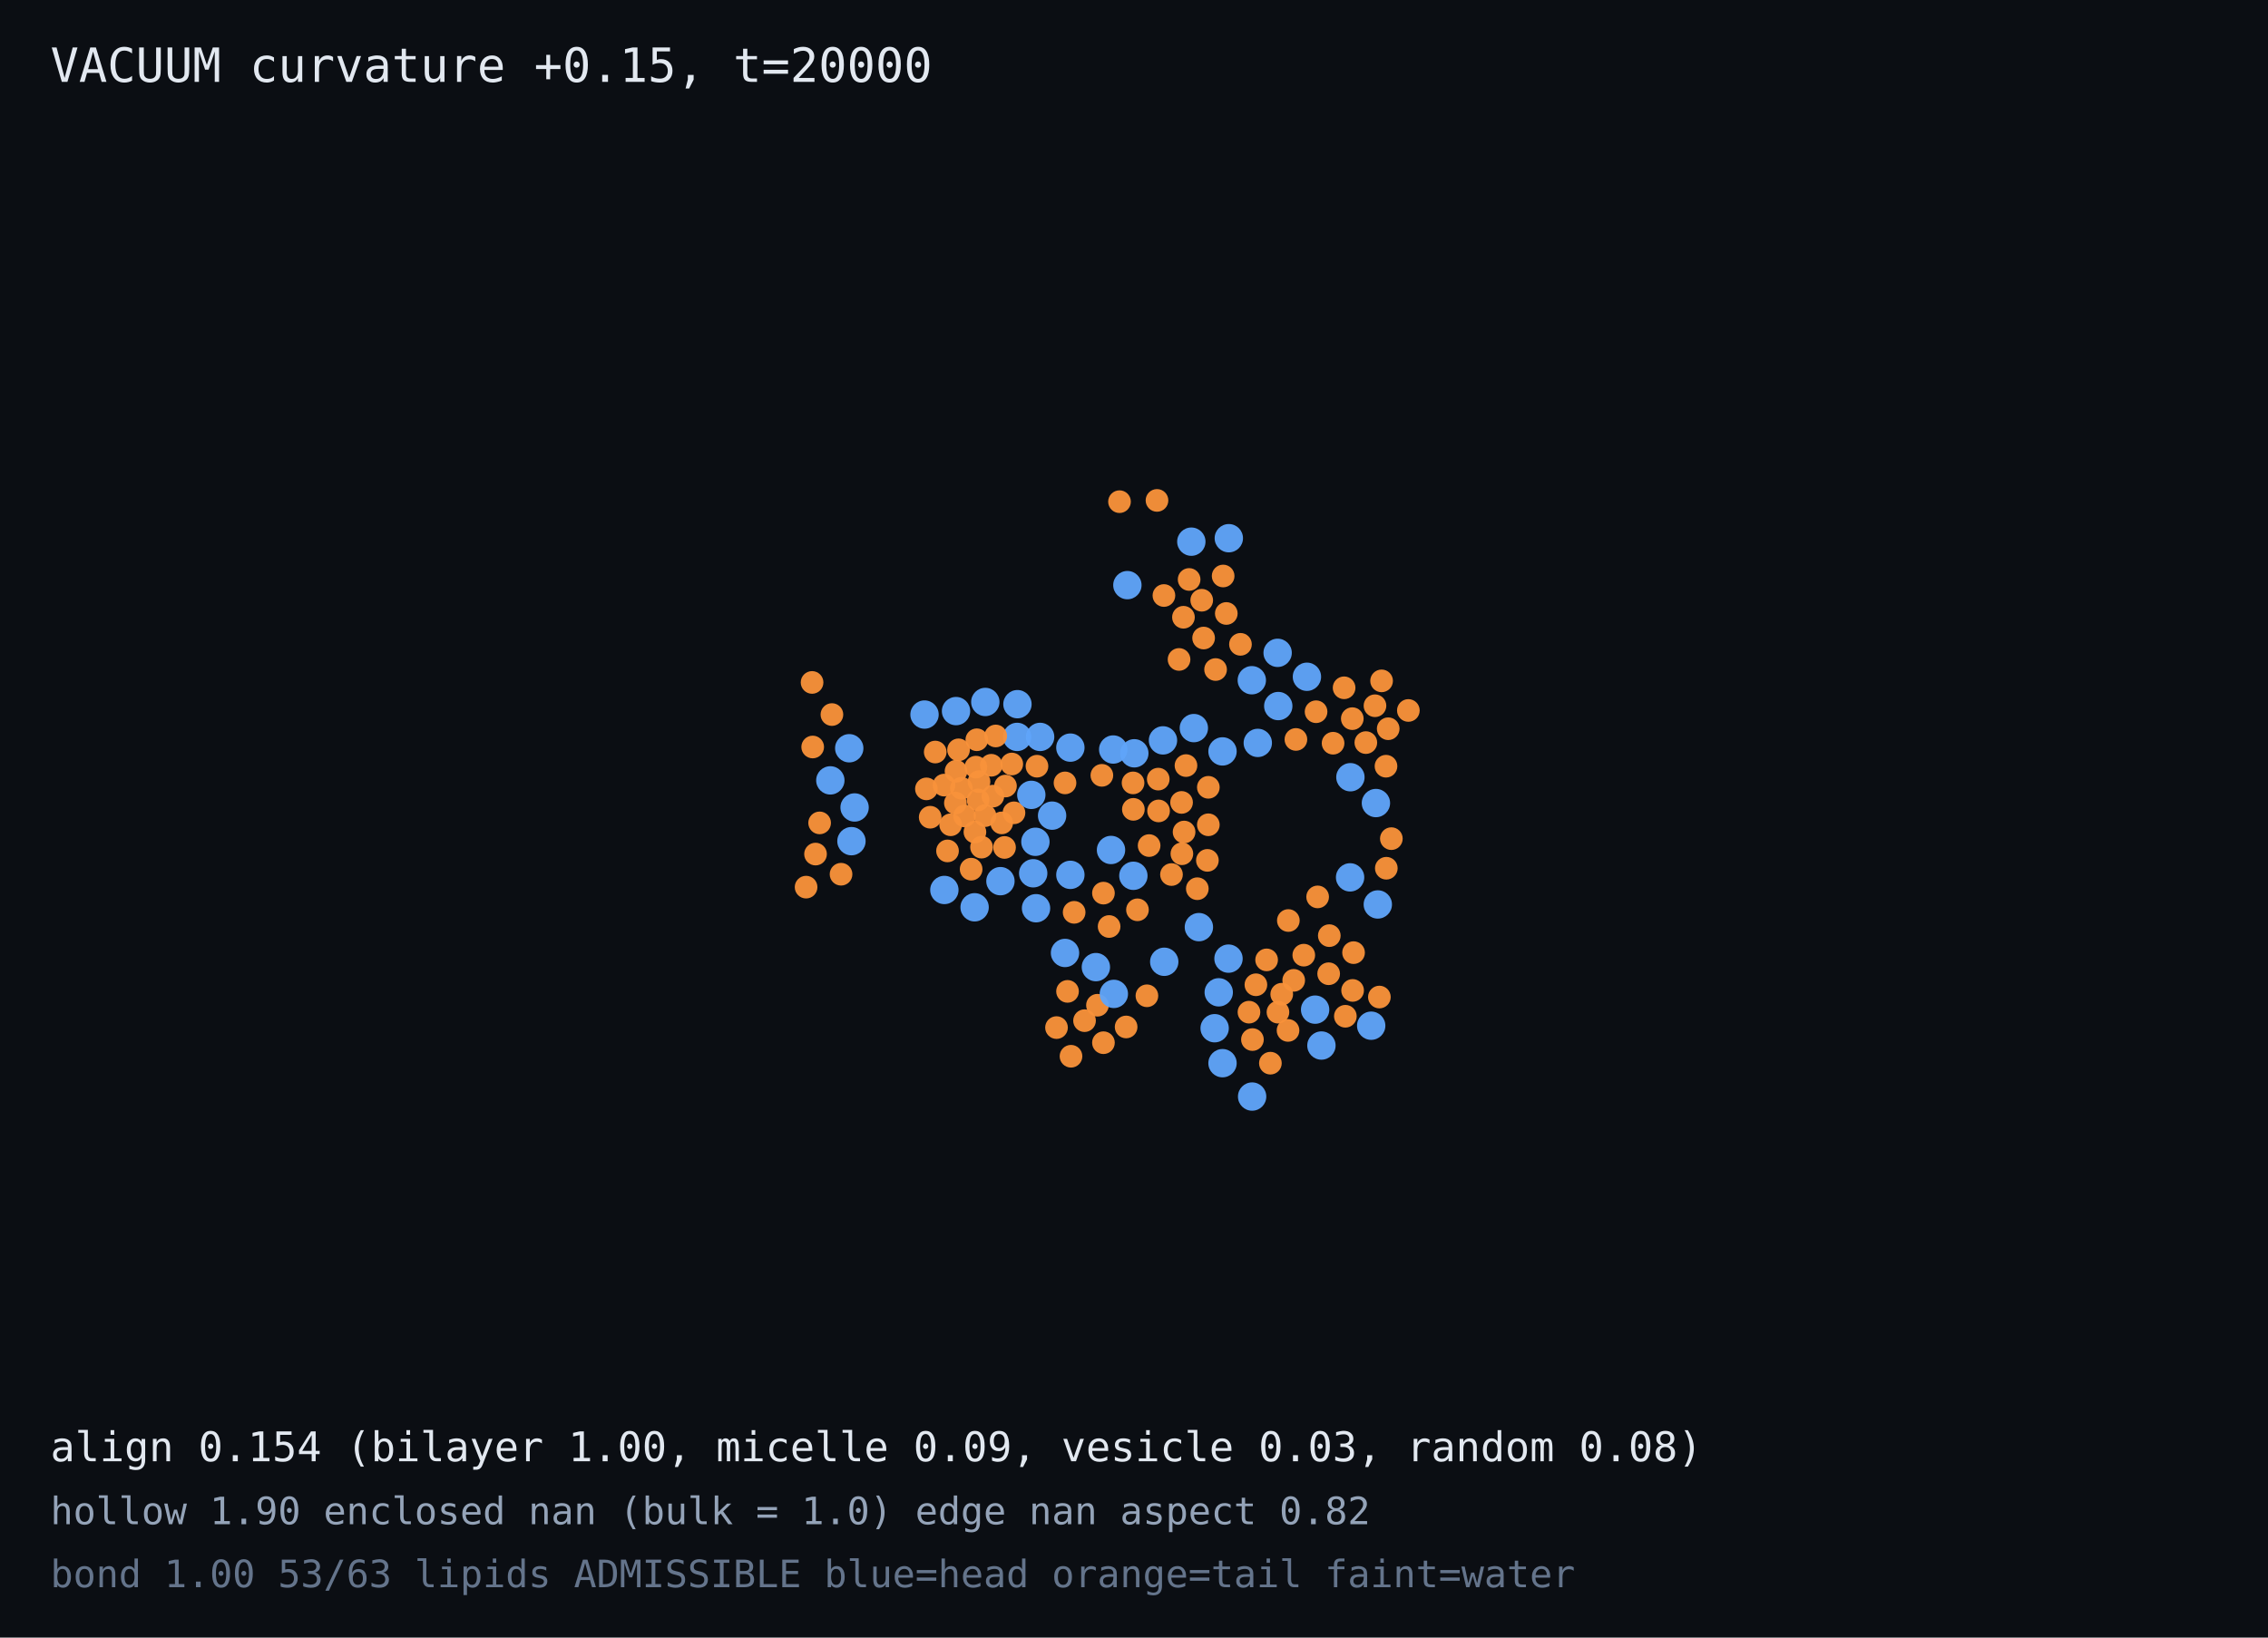
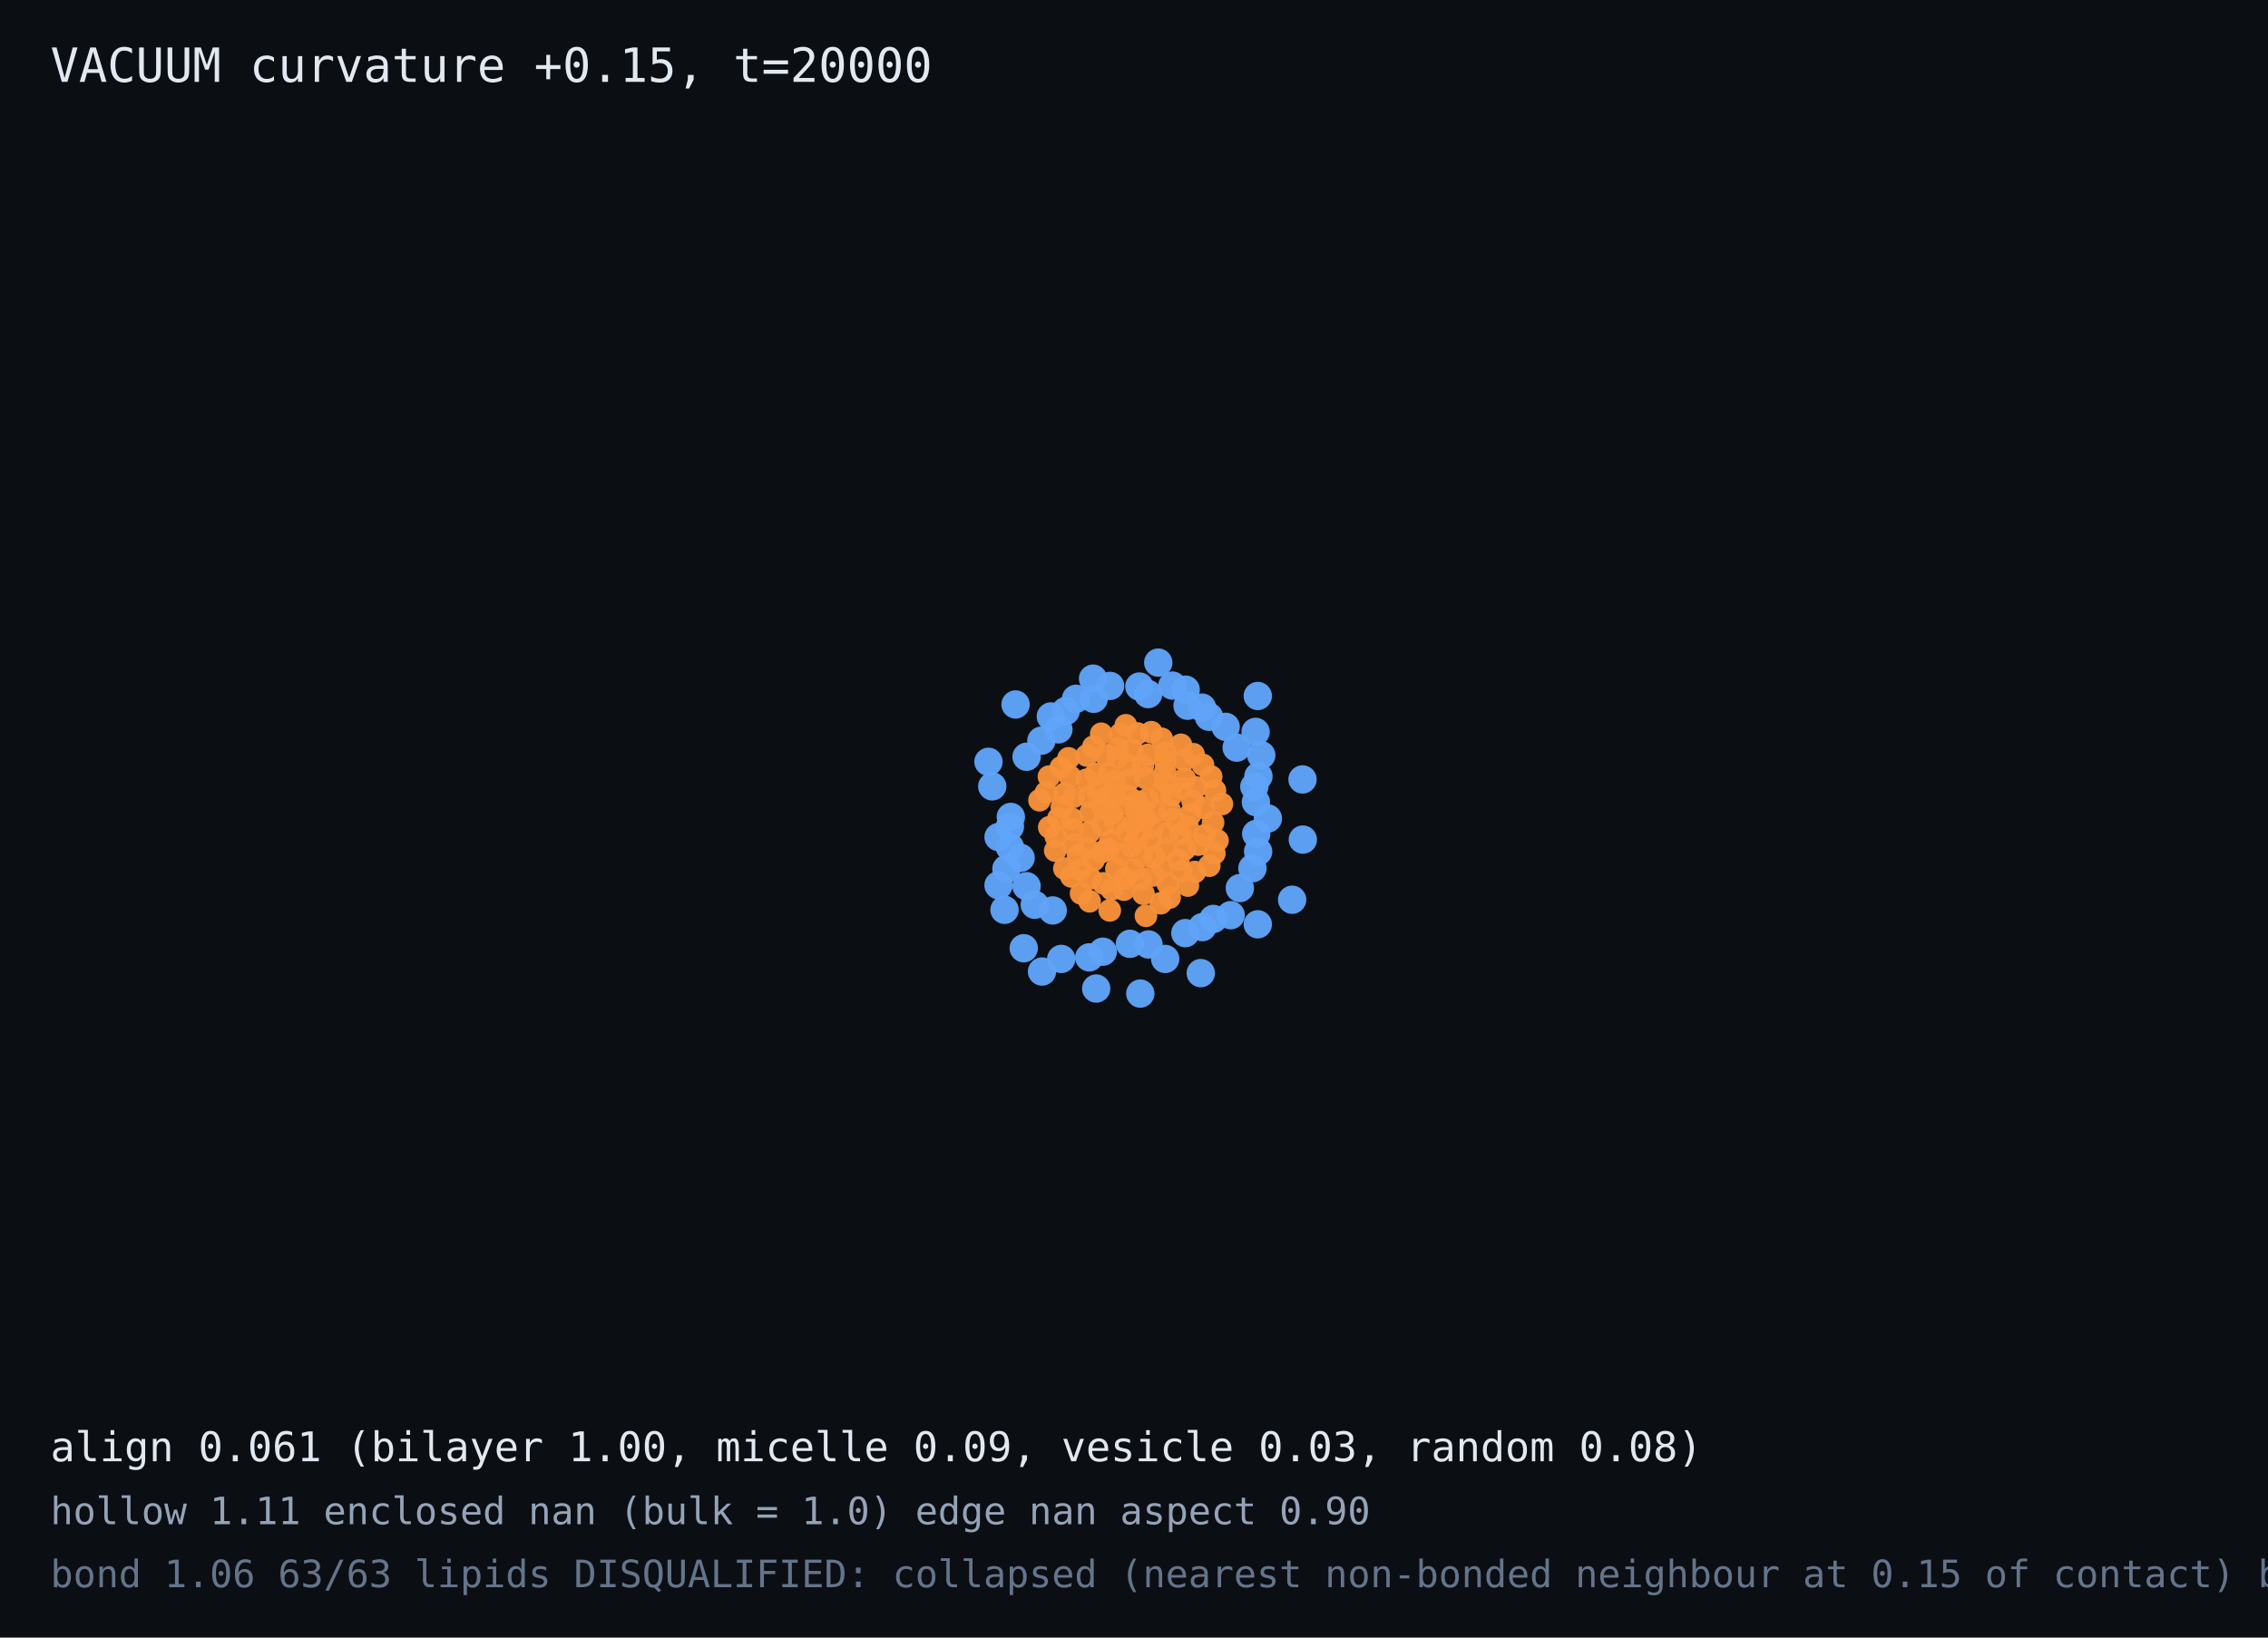
<svg xmlns="http://www.w3.org/2000/svg" width="720" height="520">
  <rect width="720" height="520" fill="#0b0e13" />
-   <circle cx="360.1" cy="239.2" r="4.5" fill="#60a5fa" opacity="0.95" />
-   <circle cx="349.8" cy="246.2" r="3.6" fill="#f9923a" opacity="0.95" />
-   <circle cx="338.1" cy="248.6" r="3.6" fill="#f9923a" opacity="0.95" />
-   <circle cx="271.3" cy="256.4" r="4.5" fill="#60a5fa" opacity="0.95" />
-   <circle cx="260.2" cy="261.3" r="3.6" fill="#f9923a" opacity="0.95" />
-   <circle cx="441.7" cy="266.3" r="3.6" fill="#f9923a" opacity="0.95" />
-   <circle cx="328.9" cy="288.4" r="4.5" fill="#60a5fa" opacity="0.95" />
-   <circle cx="341.0" cy="289.7" r="3.6" fill="#f9923a" opacity="0.95" />
-   <circle cx="352.1" cy="294.2" r="3.6" fill="#f9923a" opacity="0.95" />
-   <circle cx="359.8" cy="278.1" r="4.5" fill="#60a5fa" opacity="0.95" />
-   <circle cx="371.9" cy="277.7" r="3.6" fill="#f9923a" opacity="0.95" />
-   <circle cx="383.3" cy="273.2" r="3.6" fill="#f9923a" opacity="0.95" />
-   <circle cx="405.6" cy="207.3" r="4.5" fill="#60a5fa" opacity="0.95" />
-   <circle cx="393.8" cy="204.6" r="3.6" fill="#f9923a" opacity="0.95" />
-   <circle cx="382.1" cy="202.6" r="3.6" fill="#f9923a" opacity="0.95" />
-   <circle cx="437.4" cy="287.2" r="4.5" fill="#60a5fa" opacity="0.95" />
-   <circle cx="255.9" cy="281.7" r="3.6" fill="#f9923a" opacity="0.95" />
-   <circle cx="267.0" cy="277.6" r="3.6" fill="#f9923a" opacity="0.95" />
-   <circle cx="334.0" cy="259.0" r="4.5" fill="#60a5fa" opacity="0.95" />
-   <circle cx="321.9" cy="258.1" r="3.6" fill="#f9923a" opacity="0.95" />
-   <circle cx="310.5" cy="254.0" r="3.6" fill="#f9923a" opacity="0.95" />
-   <circle cx="388.1" cy="238.6" r="4.5" fill="#60a5fa" opacity="0.95" />
-   <circle cx="383.6" cy="250.0" r="3.6" fill="#f9923a" opacity="0.95" />
-   <circle cx="383.6" cy="261.9" r="3.6" fill="#f9923a" opacity="0.95" />
-   <circle cx="328.7" cy="267.3" r="4.5" fill="#60a5fa" opacity="0.95" />
-   <circle cx="318.0" cy="261.3" r="3.6" fill="#f9923a" opacity="0.95" />
-   <circle cx="306.2" cy="259.1" r="3.6" fill="#f9923a" opacity="0.95" />
-   <circle cx="352.7" cy="269.9" r="4.5" fill="#60a5fa" opacity="0.95" />
-   <circle cx="364.8" cy="268.5" r="3.6" fill="#f9923a" opacity="0.95" />
-   <circle cx="375.9" cy="264.2" r="3.6" fill="#f9923a" opacity="0.95" />
-   <circle cx="270.3" cy="267.1" r="4.5" fill="#60a5fa" opacity="0.95" />
-   <circle cx="258.9" cy="271.2" r="3.6" fill="#f9923a" opacity="0.95" />
-   <circle cx="440.1" cy="275.7" r="3.6" fill="#f9923a" opacity="0.95" />
-   <circle cx="390.1" cy="170.9" r="4.5" fill="#60a5fa" opacity="0.95" />
-   <circle cx="388.3" cy="182.9" r="3.6" fill="#f9923a" opacity="0.95" />
-   <circle cx="389.3" cy="194.8" r="3.6" fill="#f9923a" opacity="0.95" />
-   <circle cx="347.9" cy="307.1" r="4.5" fill="#60a5fa" opacity="0.95" />
-   <circle cx="348.4" cy="319.2" r="3.6" fill="#f9923a" opacity="0.95" />
-   <circle cx="350.3" cy="331.1" r="3.6" fill="#f9923a" opacity="0.95" />
-   <circle cx="328.0" cy="277.3" r="4.5" fill="#60a5fa" opacity="0.95" />
-   <circle cx="318.9" cy="269.1" r="3.6" fill="#f9923a" opacity="0.95" />
-   <circle cx="312.7" cy="259.0" r="3.6" fill="#f9923a" opacity="0.95" />
-   <circle cx="385.6" cy="326.5" r="4.5" fill="#60a5fa" opacity="0.95" />
-   <circle cx="396.5" cy="321.4" r="3.6" fill="#f9923a" opacity="0.95" />
-   <circle cx="406.9" cy="315.7" r="3.6" fill="#f9923a" opacity="0.95" />
-   <circle cx="299.8" cy="282.6" r="4.5" fill="#60a5fa" opacity="0.95" />
-   <circle cx="300.8" cy="270.2" r="3.6" fill="#f9923a" opacity="0.95" />
-   <circle cx="295.3" cy="259.5" r="3.6" fill="#f9923a" opacity="0.95" />
-   <circle cx="399.3" cy="235.9" r="4.5" fill="#60a5fa" opacity="0.95" />
-   <circle cx="411.4" cy="234.8" r="3.6" fill="#f9923a" opacity="0.95" />
-   <circle cx="423.2" cy="236.0" r="3.6" fill="#f9923a" opacity="0.95" />
-   <circle cx="378.2" cy="172.0" r="4.5" fill="#60a5fa" opacity="0.95" />
-   <circle cx="377.5" cy="184.0" r="3.6" fill="#f9923a" opacity="0.95" />
-   <circle cx="375.7" cy="196.0" r="3.6" fill="#f9923a" opacity="0.95" />
-   <circle cx="317.6" cy="279.8" r="4.5" fill="#60a5fa" opacity="0.95" />
-   <circle cx="311.6" cy="269.0" r="3.6" fill="#f9923a" opacity="0.95" />
-   <circle cx="301.8" cy="261.9" r="3.6" fill="#f9923a" opacity="0.95" />
-   <circle cx="293.5" cy="226.9" r="4.5" fill="#60a5fa" opacity="0.95" />
-   <circle cx="296.9" cy="238.8" r="3.6" fill="#f9923a" opacity="0.95" />
-   <circle cx="294.1" cy="250.5" r="3.6" fill="#f9923a" opacity="0.95" />
-   <circle cx="322.9" cy="234.0" r="4.5" fill="#60a5fa" opacity="0.95" />
-   <circle cx="314.7" cy="243.0" r="3.6" fill="#f9923a" opacity="0.95" />
-   <circle cx="305.2" cy="250.3" r="3.6" fill="#f9923a" opacity="0.95" />
-   <circle cx="339.8" cy="277.8" r="4.5" fill="#60a5fa" opacity="0.95" />
-   <circle cx="350.3" cy="283.6" r="3.6" fill="#f9923a" opacity="0.95" />
-   <circle cx="361.1" cy="288.9" r="3.6" fill="#f9923a" opacity="0.95" />
-   <circle cx="357.9" cy="185.8" r="4.5" fill="#60a5fa" opacity="0.95" />
-   <circle cx="369.5" cy="189.1" r="3.6" fill="#f9923a" opacity="0.95" />
-   <circle cx="381.5" cy="190.6" r="3.6" fill="#f9923a" opacity="0.95" />
-   <circle cx="353.6" cy="315.6" r="4.5" fill="#60a5fa" opacity="0.95" />
-   <circle cx="344.3" cy="324.1" r="3.6" fill="#f9923a" opacity="0.95" />
-   <circle cx="340.0" cy="335.4" r="3.6" fill="#f9923a" opacity="0.95" />
-   <circle cx="419.5" cy="332.0" r="4.5" fill="#60a5fa" opacity="0.95" />
-   <circle cx="427.1" cy="322.7" r="3.6" fill="#f9923a" opacity="0.95" />
-   <circle cx="437.9" cy="316.6" r="3.6" fill="#f9923a" opacity="0.95" />
-   <circle cx="414.9" cy="214.9" r="4.5" fill="#60a5fa" opacity="0.95" />
-   <circle cx="426.7" cy="218.4" r="3.6" fill="#f9923a" opacity="0.95" />
-   <circle cx="438.6" cy="216.2" r="3.6" fill="#f9923a" opacity="0.95" />
-   <circle cx="303.5" cy="225.8" r="4.5" fill="#60a5fa" opacity="0.95" />
-   <circle cx="304.3" cy="238.1" r="3.6" fill="#f9923a" opacity="0.95" />
-   <circle cx="299.7" cy="249.3" r="3.6" fill="#f9923a" opacity="0.95" />
-   <circle cx="435.3" cy="325.7" r="4.5" fill="#60a5fa" opacity="0.95" />
-   <circle cx="429.4" cy="314.5" r="3.6" fill="#f9923a" opacity="0.95" />
-   <circle cx="429.7" cy="302.5" r="3.6" fill="#f9923a" opacity="0.95" />
-   <circle cx="353.4" cy="238.0" r="4.5" fill="#60a5fa" opacity="0.95" />
-   <circle cx="359.7" cy="248.6" r="3.6" fill="#f9923a" opacity="0.95" />
-   <circle cx="367.8" cy="257.5" r="3.6" fill="#f9923a" opacity="0.95" />
-   <circle cx="338.1" cy="302.6" r="4.5" fill="#60a5fa" opacity="0.95" />
-   <circle cx="338.9" cy="314.8" r="3.6" fill="#f9923a" opacity="0.95" />
-   <circle cx="335.4" cy="326.3" r="3.6" fill="#f9923a" opacity="0.95" />
-   <circle cx="369.2" cy="235.1" r="4.5" fill="#60a5fa" opacity="0.95" />
-   <circle cx="367.7" cy="247.4" r="3.6" fill="#f9923a" opacity="0.95" />
-   <circle cx="359.8" cy="257.0" r="3.6" fill="#f9923a" opacity="0.95" />
-   <circle cx="417.5" cy="320.6" r="4.5" fill="#60a5fa" opacity="0.95" />
-   <circle cx="421.8" cy="309.2" r="3.6" fill="#f9923a" opacity="0.95" />
-   <circle cx="422.0" cy="297.1" r="3.6" fill="#f9923a" opacity="0.95" />
-   <circle cx="388.1" cy="337.6" r="4.5" fill="#60a5fa" opacity="0.95" />
-   <circle cx="397.6" cy="330.1" r="3.6" fill="#f9923a" opacity="0.95" />
-   <circle cx="405.7" cy="321.4" r="3.6" fill="#f9923a" opacity="0.95" />
-   <circle cx="428.6" cy="278.6" r="4.5" fill="#60a5fa" opacity="0.95" />
-   <circle cx="418.3" cy="284.8" r="3.6" fill="#f9923a" opacity="0.95" />
-   <circle cx="409.0" cy="292.3" r="3.6" fill="#f9923a" opacity="0.95" />
-   <circle cx="379.3" cy="-31.8" r="4.5" fill="#60a5fa" opacity="0.95" />
-   <circle cx="367.3" cy="158.9" r="3.6" fill="#f9923a" opacity="0.95" />
-   <circle cx="355.4" cy="159.3" r="3.6" fill="#f9923a" opacity="0.95" />
-   <circle cx="327.4" cy="252.4" r="4.5" fill="#60a5fa" opacity="0.95" />
-   <circle cx="315.2" cy="252.8" r="3.6" fill="#f9923a" opacity="0.95" />
-   <circle cx="303.3" cy="255.0" r="3.6" fill="#f9923a" opacity="0.95" />
-   <circle cx="312.8" cy="222.9" r="4.5" fill="#60a5fa" opacity="0.95" />
-   <circle cx="310.1" cy="234.9" r="3.6" fill="#f9923a" opacity="0.95" />
-   <circle cx="303.5" cy="244.9" r="3.6" fill="#f9923a" opacity="0.95" />
-   <circle cx="390.0" cy="304.4" r="4.5" fill="#60a5fa" opacity="0.95" />
-   <circle cx="402.1" cy="304.8" r="3.6" fill="#f9923a" opacity="0.95" />
-   <circle cx="413.9" cy="303.3" r="3.6" fill="#f9923a" opacity="0.95" />
-   <circle cx="323.0" cy="223.6" r="4.5" fill="#60a5fa" opacity="0.95" />
-   <circle cx="316.1" cy="233.7" r="3.6" fill="#f9923a" opacity="0.95" />
-   <circle cx="309.8" cy="243.6" r="3.6" fill="#f9923a" opacity="0.95" />
-   <circle cx="405.8" cy="224.2" r="4.5" fill="#60a5fa" opacity="0.95" />
-   <circle cx="417.8" cy="226.0" r="3.6" fill="#f9923a" opacity="0.95" />
-   <circle cx="429.3" cy="228.2" r="3.6" fill="#f9923a" opacity="0.95" />
-   <circle cx="397.4" cy="216.0" r="4.5" fill="#60a5fa" opacity="0.95" />
-   <circle cx="385.9" cy="212.6" r="3.6" fill="#f9923a" opacity="0.95" />
-   <circle cx="374.3" cy="209.4" r="3.6" fill="#f9923a" opacity="0.95" />
-   <circle cx="380.6" cy="294.4" r="4.5" fill="#60a5fa" opacity="0.95" />
-   <circle cx="380.1" cy="282.2" r="3.6" fill="#f9923a" opacity="0.95" />
-   <circle cx="375.2" cy="271.1" r="3.6" fill="#f9923a" opacity="0.95" />
-   <circle cx="263.6" cy="247.8" r="4.5" fill="#60a5fa" opacity="0.95" />
-   <circle cx="258.0" cy="237.2" r="3.6" fill="#f9923a" opacity="0.95" />
-   <circle cx="447.1" cy="225.6" r="3.6" fill="#f9923a" opacity="0.95" />
-   <circle cx="379.0" cy="231.2" r="4.5" fill="#60a5fa" opacity="0.95" />
-   <circle cx="376.5" cy="243.1" r="3.6" fill="#f9923a" opacity="0.95" />
-   <circle cx="375.1" cy="254.8" r="3.6" fill="#f9923a" opacity="0.95" />
-   <circle cx="428.7" cy="246.8" r="4.5" fill="#60a5fa" opacity="0.95" />
-   <circle cx="433.6" cy="235.8" r="3.6" fill="#f9923a" opacity="0.95" />
-   <circle cx="436.5" cy="224.1" r="3.6" fill="#f9923a" opacity="0.95" />
-   <circle cx="369.6" cy="305.4" r="4.5" fill="#60a5fa" opacity="0.95" />
-   <circle cx="364.1" cy="316.2" r="3.6" fill="#f9923a" opacity="0.95" />
-   <circle cx="357.5" cy="326.1" r="3.6" fill="#f9923a" opacity="0.95" />
-   <circle cx="309.4" cy="288.1" r="4.5" fill="#60a5fa" opacity="0.95" />
-   <circle cx="308.3" cy="276.0" r="3.6" fill="#f9923a" opacity="0.95" />
-   <circle cx="309.5" cy="264.2" r="3.6" fill="#f9923a" opacity="0.95" />
-   <circle cx="330.2" cy="234.0" r="4.5" fill="#60a5fa" opacity="0.95" />
-   <circle cx="321.2" cy="242.6" r="3.6" fill="#f9923a" opacity="0.95" />
-   <circle cx="310.8" cy="248.2" r="3.6" fill="#f9923a" opacity="0.95" />
-   <circle cx="339.8" cy="237.4" r="4.5" fill="#60a5fa" opacity="0.95" />
-   <circle cx="329.2" cy="243.3" r="3.6" fill="#f9923a" opacity="0.95" />
-   <circle cx="319.2" cy="249.6" r="3.6" fill="#f9923a" opacity="0.95" />
-   <circle cx="397.5" cy="348.2" r="4.5" fill="#60a5fa" opacity="0.95" />
-   <circle cx="403.3" cy="337.6" r="3.6" fill="#f9923a" opacity="0.95" />
-   <circle cx="408.9" cy="327.2" r="3.6" fill="#f9923a" opacity="0.95" />
-   <circle cx="436.8" cy="255.0" r="4.5" fill="#60a5fa" opacity="0.95" />
-   <circle cx="440.0" cy="243.3" r="3.6" fill="#f9923a" opacity="0.95" />
-   <circle cx="440.7" cy="231.4" r="3.6" fill="#f9923a" opacity="0.95" />
-   <circle cx="386.9" cy="315.1" r="4.5" fill="#60a5fa" opacity="0.95" />
-   <circle cx="398.7" cy="312.7" r="3.6" fill="#f9923a" opacity="0.95" />
-   <circle cx="410.7" cy="311.3" r="3.6" fill="#f9923a" opacity="0.95" />
-   <circle cx="269.6" cy="237.6" r="4.5" fill="#60a5fa" opacity="0.95" />
-   <circle cx="264.1" cy="226.9" r="3.6" fill="#f9923a" opacity="0.95" />
-   <circle cx="257.8" cy="216.7" r="3.6" fill="#f9923a" opacity="0.95" />
+   <circle cx="381.6" cy="224.7" r="4.5" fill="#60a5fa" opacity="0.95" />
+   <circle cx="354.8" cy="237.7" r="3.6" fill="#f9923a" opacity="0.95" />
+   <circle cx="337.1" cy="256.3" r="3.6" fill="#f9923a" opacity="0.95" />
+   <circle cx="320.9" cy="259.4" r="4.5" fill="#60a5fa" opacity="0.95" />
+   <circle cx="351.8" cy="269.7" r="3.6" fill="#f9923a" opacity="0.95" />
+   <circle cx="363.8" cy="290.8" r="3.6" fill="#f9923a" opacity="0.95" />
+   <circle cx="362.0" cy="315.5" r="4.5" fill="#60a5fa" opacity="0.95" />
+   <circle cx="352.3" cy="289.1" r="3.6" fill="#f9923a" opacity="0.95" />
+   <circle cx="335.0" cy="270.1" r="3.6" fill="#f9923a" opacity="0.95" />
+   <circle cx="330.6" cy="235.2" r="4.5" fill="#60a5fa" opacity="0.95" />
+   <circle cx="358.1" cy="252.8" r="3.6" fill="#f9923a" opacity="0.95" />
+   <circle cx="369.0" cy="275.2" r="3.6" fill="#f9923a" opacity="0.95" />
+   <circle cx="400.4" cy="239.8" r="4.5" fill="#60a5fa" opacity="0.95" />
+   <circle cx="370.0" cy="238.9" r="3.6" fill="#f9923a" opacity="0.95" />
+   <circle cx="350.2" cy="256.6" r="3.6" fill="#f9923a" opacity="0.95" />
+   <circle cx="410.2" cy="285.7" r="4.5" fill="#60a5fa" opacity="0.95" />
+   <circle cx="383.9" cy="274.9" r="3.6" fill="#f9923a" opacity="0.95" />
+   <circle cx="363.7" cy="259.9" r="3.6" fill="#f9923a" opacity="0.95" />
+   <circle cx="336.0" cy="231.6" r="4.5" fill="#60a5fa" opacity="0.95" />
+   <circle cx="356.3" cy="255.6" r="3.6" fill="#f9923a" opacity="0.95" />
+   <circle cx="366.1" cy="278.0" r="3.6" fill="#f9923a" opacity="0.95" />
+   <circle cx="399.3" cy="221.0" r="4.5" fill="#60a5fa" opacity="0.95" />
+   <circle cx="374.9" cy="236.5" r="3.6" fill="#f9923a" opacity="0.95" />
+   <circle cx="360.9" cy="258.0" r="3.6" fill="#f9923a" opacity="0.95" />
+   <circle cx="397.6" cy="275.7" r="4.5" fill="#60a5fa" opacity="0.95" />
+   <circle cx="378.6" cy="254.4" r="3.6" fill="#f9923a" opacity="0.95" />
+   <circle cx="365.5" cy="232.5" r="3.6" fill="#f9923a" opacity="0.95" />
+   <circle cx="348.0" cy="313.9" r="4.5" fill="#60a5fa" opacity="0.95" />
+   <circle cx="345.9" cy="286.2" r="3.6" fill="#f9923a" opacity="0.95" />
+   <circle cx="333.1" cy="262.7" r="3.6" fill="#f9923a" opacity="0.95" />
+   <circle cx="325.9" cy="240.3" r="4.5" fill="#60a5fa" opacity="0.95" />
+   <circle cx="352.9" cy="258.4" r="3.6" fill="#f9923a" opacity="0.95" />
+   <circle cx="377.0" cy="262.5" r="3.6" fill="#f9923a" opacity="0.95" />
+   <circle cx="322.4" cy="223.7" r="4.5" fill="#60a5fa" opacity="0.95" />
+   <circle cx="339.7" cy="246.6" r="3.6" fill="#f9923a" opacity="0.95" />
+   <circle cx="358.0" cy="264.0" r="3.6" fill="#f9923a" opacity="0.95" />
+   <circle cx="336.9" cy="304.5" r="4.5" fill="#60a5fa" opacity="0.95" />
+   <circle cx="346.1" cy="278.9" r="3.6" fill="#f9923a" opacity="0.95" />
+   <circle cx="340.9" cy="253.0" r="3.6" fill="#f9923a" opacity="0.95" />
+   <circle cx="347.0" cy="215.5" r="4.5" fill="#60a5fa" opacity="0.95" />
+   <circle cx="347.8" cy="245.8" r="3.6" fill="#f9923a" opacity="0.95" />
+   <circle cx="359.2" cy="268.7" r="3.6" fill="#f9923a" opacity="0.95" />
+   <circle cx="392.6" cy="237.4" r="4.5" fill="#60a5fa" opacity="0.95" />
+   <circle cx="364.4" cy="239.7" r="3.6" fill="#f9923a" opacity="0.95" />
+   <circle cx="339.2" cy="240.8" r="3.6" fill="#f9923a" opacity="0.95" />
+   <circle cx="376.3" cy="296.3" r="4.5" fill="#60a5fa" opacity="0.95" />
+   <circle cx="380.4" cy="268.2" r="3.6" fill="#f9923a" opacity="0.95" />
+   <circle cx="381.9" cy="242.9" r="3.6" fill="#f9923a" opacity="0.95" />
+   <circle cx="350.1" cy="302.2" r="4.5" fill="#60a5fa" opacity="0.95" />
+   <circle cx="343.0" cy="276.1" r="3.6" fill="#f9923a" opacity="0.95" />
+   <circle cx="330.0" cy="254.1" r="3.6" fill="#f9923a" opacity="0.95" />
+   <circle cx="325.9" cy="281.4" r="4.5" fill="#60a5fa" opacity="0.95" />
+   <circle cx="356.8" cy="282.5" r="3.6" fill="#f9923a" opacity="0.95" />
+   <circle cx="372.5" cy="260.2" r="3.6" fill="#f9923a" opacity="0.95" />
+   <circle cx="381.2" cy="309.0" r="4.5" fill="#60a5fa" opacity="0.95" />
+   <circle cx="377.1" cy="281.2" r="3.6" fill="#f9923a" opacity="0.95" />
+   <circle cx="366.7" cy="257.8" r="3.6" fill="#f9923a" opacity="0.95" />
+   <circle cx="324.0" cy="272.4" r="4.5" fill="#60a5fa" opacity="0.95" />
+   <circle cx="352.9" cy="282.4" r="3.6" fill="#f9923a" opacity="0.95" />
+   <circle cx="376.2" cy="269.6" r="3.6" fill="#f9923a" opacity="0.95" />
+   <circle cx="413.6" cy="266.6" r="4.5" fill="#60a5fa" opacity="0.95" />
+   <circle cx="385.5" cy="271.0" r="3.6" fill="#f9923a" opacity="0.95" />
+   <circle cx="363.0" cy="283.8" r="3.6" fill="#f9923a" opacity="0.95" />
+   <circle cx="383.8" cy="227.6" r="4.5" fill="#60a5fa" opacity="0.95" />
+   <circle cx="358.5" cy="243.1" r="3.6" fill="#f9923a" opacity="0.95" />
+   <circle cx="333.0" cy="246.6" r="3.6" fill="#f9923a" opacity="0.95" />
+   <circle cx="318.9" cy="288.9" r="4.5" fill="#60a5fa" opacity="0.95" />
+   <circle cx="342.2" cy="271.7" r="3.6" fill="#f9923a" opacity="0.95" />
+   <circle cx="365.9" cy="262.6" r="3.6" fill="#f9923a" opacity="0.95" />
+   <circle cx="317.0" cy="265.8" r="4.5" fill="#60a5fa" opacity="0.95" />
+   <circle cx="347.2" cy="273.1" r="3.6" fill="#f9923a" opacity="0.95" />
+   <circle cx="370.7" cy="280.6" r="3.6" fill="#f9923a" opacity="0.95" />
+   <circle cx="338.3" cy="225.8" r="4.5" fill="#60a5fa" opacity="0.95" />
+   <circle cx="354.1" cy="252.3" r="3.6" fill="#f9923a" opacity="0.95" />
+   <circle cx="359.9" cy="276.2" r="3.6" fill="#f9923a" opacity="0.95" />
+   <circle cx="341.6" cy="221.9" r="4.5" fill="#60a5fa" opacity="0.95" />
+   <circle cx="345.6" cy="253.1" r="3.6" fill="#f9923a" opacity="0.95" />
+   <circle cx="362.5" cy="271.9" r="3.6" fill="#f9923a" opacity="0.95" />
+   <circle cx="376.4" cy="219.0" r="4.5" fill="#60a5fa" opacity="0.95" />
+   <circle cx="354.8" cy="240.4" r="3.6" fill="#f9923a" opacity="0.95" />
+   <circle cx="340.3" cy="260.0" r="3.6" fill="#f9923a" opacity="0.95" />
+   <circle cx="334.2" cy="289.1" r="4.5" fill="#60a5fa" opacity="0.95" />
+   <circle cx="362.1" cy="279.2" r="3.6" fill="#f9923a" opacity="0.95" />
+   <circle cx="377.9" cy="258.6" r="3.6" fill="#f9923a" opacity="0.95" />
+   <circle cx="369.9" cy="304.5" r="4.5" fill="#60a5fa" opacity="0.95" />
+   <circle cx="379.3" cy="276.9" r="3.6" fill="#f9923a" opacity="0.95" />
+   <circle cx="371.9" cy="252.5" r="3.6" fill="#f9923a" opacity="0.95" />
+   <circle cx="398.7" cy="254.7" r="4.5" fill="#60a5fa" opacity="0.95" />
+   <circle cx="369.9" cy="248.3" r="3.6" fill="#f9923a" opacity="0.95" />
+   <circle cx="349.6" cy="233.0" r="3.6" fill="#f9923a" opacity="0.95" />
+   <circle cx="313.8" cy="241.9" r="4.5" fill="#60a5fa" opacity="0.95" />
+   <circle cx="336.0" cy="259.9" r="3.6" fill="#f9923a" opacity="0.95" />
+   <circle cx="361.1" cy="266.1" r="3.6" fill="#f9923a" opacity="0.95" />
+   <circle cx="361.7" cy="218.0" r="4.5" fill="#60a5fa" opacity="0.95" />
+   <circle cx="352.1" cy="245.7" r="3.6" fill="#f9923a" opacity="0.95" />
+   <circle cx="340.7" cy="268.2" r="3.6" fill="#f9923a" opacity="0.95" />
+   <circle cx="398.6" cy="232.4" r="4.5" fill="#60a5fa" opacity="0.95" />
+   <circle cx="369.9" cy="241.7" r="3.6" fill="#f9923a" opacity="0.95" />
+   <circle cx="354.1" cy="261.4" r="3.6" fill="#f9923a" opacity="0.95" />
+   <circle cx="399.3" cy="293.5" r="4.5" fill="#60a5fa" opacity="0.95" />
+   <circle cx="386.5" cy="266.9" r="3.6" fill="#f9923a" opacity="0.95" />
+   <circle cx="364.3" cy="253.8" r="3.6" fill="#f9923a" opacity="0.95" />
+   <circle cx="320.6" cy="269.0" r="4.5" fill="#60a5fa" opacity="0.95" />
+   <circle cx="352.5" cy="267.0" r="3.6" fill="#f9923a" opacity="0.95" />
+   <circle cx="371.3" cy="285.0" r="3.6" fill="#f9923a" opacity="0.95" />
+   <circle cx="328.5" cy="287.3" r="4.5" fill="#60a5fa" opacity="0.95" />
+   <circle cx="357.1" cy="279.0" r="3.6" fill="#f9923a" opacity="0.95" />
+   <circle cx="371.3" cy="257.3" r="3.6" fill="#f9923a" opacity="0.95" />
+   <circle cx="319.5" cy="275.9" r="4.5" fill="#60a5fa" opacity="0.95" />
+   <circle cx="350.3" cy="280.5" r="3.6" fill="#f9923a" opacity="0.95" />
+   <circle cx="370.7" cy="264.5" r="3.6" fill="#f9923a" opacity="0.95" />
+   <circle cx="352.4" cy="217.8" r="4.5" fill="#60a5fa" opacity="0.95" />
+   <circle cx="344.9" cy="247.6" r="3.6" fill="#f9923a" opacity="0.95" />
+   <circle cx="356.2" cy="271.2" r="3.6" fill="#f9923a" opacity="0.95" />
+   <circle cx="381.7" cy="294.4" r="4.5" fill="#60a5fa" opacity="0.95" />
+   <circle cx="382.3" cy="265.3" r="3.6" fill="#f9923a" opacity="0.95" />
+   <circle cx="375.9" cy="241.4" r="3.6" fill="#f9923a" opacity="0.95" />
+   <circle cx="367.7" cy="210.4" r="4.5" fill="#60a5fa" opacity="0.95" />
+   <circle cx="359.4" cy="238.2" r="3.6" fill="#f9923a" opacity="0.95" />
+   <circle cx="350.0" cy="262.1" r="3.6" fill="#f9923a" opacity="0.95" />
+   <circle cx="413.5" cy="247.5" r="4.5" fill="#60a5fa" opacity="0.95" />
+   <circle cx="384.5" cy="246.6" r="3.6" fill="#f9923a" opacity="0.95" />
+   <circle cx="360.9" cy="254.5" r="3.6" fill="#f9923a" opacity="0.95" />
+   <circle cx="389.1" cy="230.8" r="4.5" fill="#60a5fa" opacity="0.95" />
+   <circle cx="362.8" cy="243.2" r="3.6" fill="#f9923a" opacity="0.95" />
+   <circle cx="336.8" cy="243.7" r="3.6" fill="#f9923a" opacity="0.95" />
+   <circle cx="399.4" cy="270.4" r="4.5" fill="#60a5fa" opacity="0.95" />
+   <circle cx="379.6" cy="250.0" r="3.6" fill="#f9923a" opacity="0.95" />
+   <circle cx="361.1" cy="232.9" r="3.6" fill="#f9923a" opacity="0.95" />
+   <circle cx="315.0" cy="249.7" r="4.5" fill="#60a5fa" opacity="0.95" />
+   <circle cx="340.7" cy="263.5" r="3.6" fill="#f9923a" opacity="0.95" />
+   <circle cx="365.5" cy="266.9" r="3.6" fill="#f9923a" opacity="0.95" />
+   <circle cx="364.6" cy="299.9" r="4.5" fill="#60a5fa" opacity="0.95" />
+   <circle cx="374.1" cy="273.0" r="3.6" fill="#f9923a" opacity="0.95" />
+   <circle cx="385.7" cy="251.0" r="3.6" fill="#f9923a" opacity="0.95" />
+   <circle cx="330.8" cy="308.5" r="4.5" fill="#60a5fa" opacity="0.95" />
+   <circle cx="343.2" cy="283.7" r="3.6" fill="#f9923a" opacity="0.95" />
+   <circle cx="346.2" cy="258.1" r="3.6" fill="#f9923a" opacity="0.95" />
+   <circle cx="347.2" cy="221.9" r="4.5" fill="#60a5fa" opacity="0.95" />
+   <circle cx="348.5" cy="251.2" r="3.6" fill="#f9923a" opacity="0.95" />
+   <circle cx="354.4" cy="275.9" r="3.6" fill="#f9923a" opacity="0.95" />
+   <circle cx="398.8" cy="264.8" r="4.5" fill="#60a5fa" opacity="0.95" />
+   <circle cx="376.1" cy="247.3" r="3.6" fill="#f9923a" opacity="0.95" />
+   <circle cx="357.4" cy="230.3" r="3.6" fill="#f9923a" opacity="0.95" />
+   <circle cx="377.0" cy="224.1" r="4.5" fill="#60a5fa" opacity="0.95" />
+   <circle cx="358.4" cy="247.7" r="3.6" fill="#f9923a" opacity="0.95" />
+   <circle cx="332.1" cy="251.6" r="3.6" fill="#f9923a" opacity="0.95" />
+   <circle cx="385.2" cy="291.8" r="4.5" fill="#60a5fa" opacity="0.95" />
+   <circle cx="374.7" cy="264.9" r="3.6" fill="#f9923a" opacity="0.95" />
+   <circle cx="378.9" cy="239.5" r="3.6" fill="#f9923a" opacity="0.95" />
+   <circle cx="320.6" cy="262.5" r="4.5" fill="#60a5fa" opacity="0.95" />
+   <circle cx="349.9" cy="270.5" r="3.6" fill="#f9923a" opacity="0.95" />
+   <circle cx="368.5" cy="286.8" r="3.6" fill="#f9923a" opacity="0.95" />
+   <circle cx="345.8" cy="304.0" r="4.5" fill="#60a5fa" opacity="0.95" />
+   <circle cx="340.1" cy="278.3" r="3.6" fill="#f9923a" opacity="0.95" />
+   <circle cx="338.0" cy="252.0" r="3.6" fill="#f9923a" opacity="0.95" />
+   <circle cx="399.5" cy="246.5" r="4.5" fill="#60a5fa" opacity="0.95" />
+   <circle cx="368.6" cy="251.6" r="3.6" fill="#f9923a" opacity="0.95" />
+   <circle cx="347.1" cy="237.1" r="3.6" fill="#f9923a" opacity="0.95" />
+   <circle cx="398.2" cy="249.8" r="4.5" fill="#60a5fa" opacity="0.95" />
+   <circle cx="369.9" cy="245.1" r="3.6" fill="#f9923a" opacity="0.95" />
+   <circle cx="345.0" cy="239.9" r="3.6" fill="#f9923a" opacity="0.95" />
+   <circle cx="358.7" cy="299.7" r="4.5" fill="#60a5fa" opacity="0.95" />
+   <circle cx="375.0" cy="276.7" r="3.6" fill="#f9923a" opacity="0.95" />
+   <circle cx="387.9" cy="255.3" r="3.6" fill="#f9923a" opacity="0.95" />
+   <circle cx="325.0" cy="301.1" r="4.5" fill="#60a5fa" opacity="0.95" />
+   <circle cx="337.9" cy="275.8" r="3.6" fill="#f9923a" opacity="0.95" />
+   <circle cx="359.8" cy="261.5" r="3.6" fill="#f9923a" opacity="0.95" />
+   <circle cx="333.6" cy="227.5" r="4.5" fill="#60a5fa" opacity="0.95" />
+   <circle cx="351.3" cy="253.1" r="3.6" fill="#f9923a" opacity="0.95" />
+   <circle cx="366.4" cy="272.1" r="3.6" fill="#f9923a" opacity="0.95" />
+   <circle cx="364.5" cy="220.4" r="4.5" fill="#60a5fa" opacity="0.95" />
+   <circle cx="353.8" cy="248.1" r="3.6" fill="#f9923a" opacity="0.95" />
+   <circle cx="335.2" cy="265.7" r="3.6" fill="#f9923a" opacity="0.95" />
+   <circle cx="393.6" cy="282.0" r="4.5" fill="#60a5fa" opacity="0.95" />
+   <circle cx="382.1" cy="256.5" r="3.6" fill="#f9923a" opacity="0.95" />
+   <circle cx="368.8" cy="234.6" r="3.6" fill="#f9923a" opacity="0.95" />
+   <circle cx="372.2" cy="217.7" r="4.5" fill="#60a5fa" opacity="0.95" />
+   <circle cx="351.0" cy="239.8" r="3.6" fill="#f9923a" opacity="0.95" />
+   <circle cx="345.9" cy="264.2" r="3.6" fill="#f9923a" opacity="0.95" />
+   <circle cx="402.5" cy="259.9" r="4.5" fill="#60a5fa" opacity="0.95" />
+   <circle cx="375.0" cy="250.3" r="3.6" fill="#f9923a" opacity="0.95" />
+   <circle cx="355.7" cy="233.1" r="3.6" fill="#f9923a" opacity="0.95" />
+   <circle cx="390.7" cy="290.6" r="4.5" fill="#60a5fa" opacity="0.95" />
+   <circle cx="385.1" cy="261.2" r="3.6" fill="#f9923a" opacity="0.95" />
+   <circle cx="363.7" cy="247.1" r="3.6" fill="#f9923a" opacity="0.95" />
+   <circle cx="317.0" cy="281.1" r="4.5" fill="#60a5fa" opacity="0.95" />
+   <circle cx="344.9" cy="269.2" r="3.6" fill="#f9923a" opacity="0.95" />
+   <circle cx="370.0" cy="269.7" r="3.6" fill="#f9923a" opacity="0.95" />
  <text x="16" y="26" fill="#e2e8f0" font-family="monospace" font-size="15">VACUUM curvature +0.15, t=20000</text>
-   <text x="16" y="464" fill="#e2e8f0" font-family="monospace" font-size="13">align 0.154  (bilayer 1.00, micelle 0.09, vesicle 0.03, random 0.08)</text>
-   <text x="16" y="484" fill="#94a3b8" font-family="monospace" font-size="12">hollow 1.90   enclosed nan (bulk = 1.0)   edge nan   aspect 0.82</text>
-   <text x="16" y="504" fill="#64748b" font-family="monospace" font-size="12">bond 1.00   53/63 lipids   ADMISSIBLE   blue=head orange=tail faint=water</text>
+   <text x="16" y="464" fill="#e2e8f0" font-family="monospace" font-size="13">align 0.061  (bilayer 1.00, micelle 0.09, vesicle 0.03, random 0.08)</text>
+   <text x="16" y="484" fill="#94a3b8" font-family="monospace" font-size="12">hollow 1.11   enclosed nan (bulk = 1.0)   edge nan   aspect 0.90</text>
+   <text x="16" y="504" fill="#64748b" font-family="monospace" font-size="12">bond 1.06   63/63 lipids   DISQUALIFIED: collapsed (nearest non-bonded neighbour at 0.15 of contact)   blue=head orange=tail faint=water</text>
</svg>
